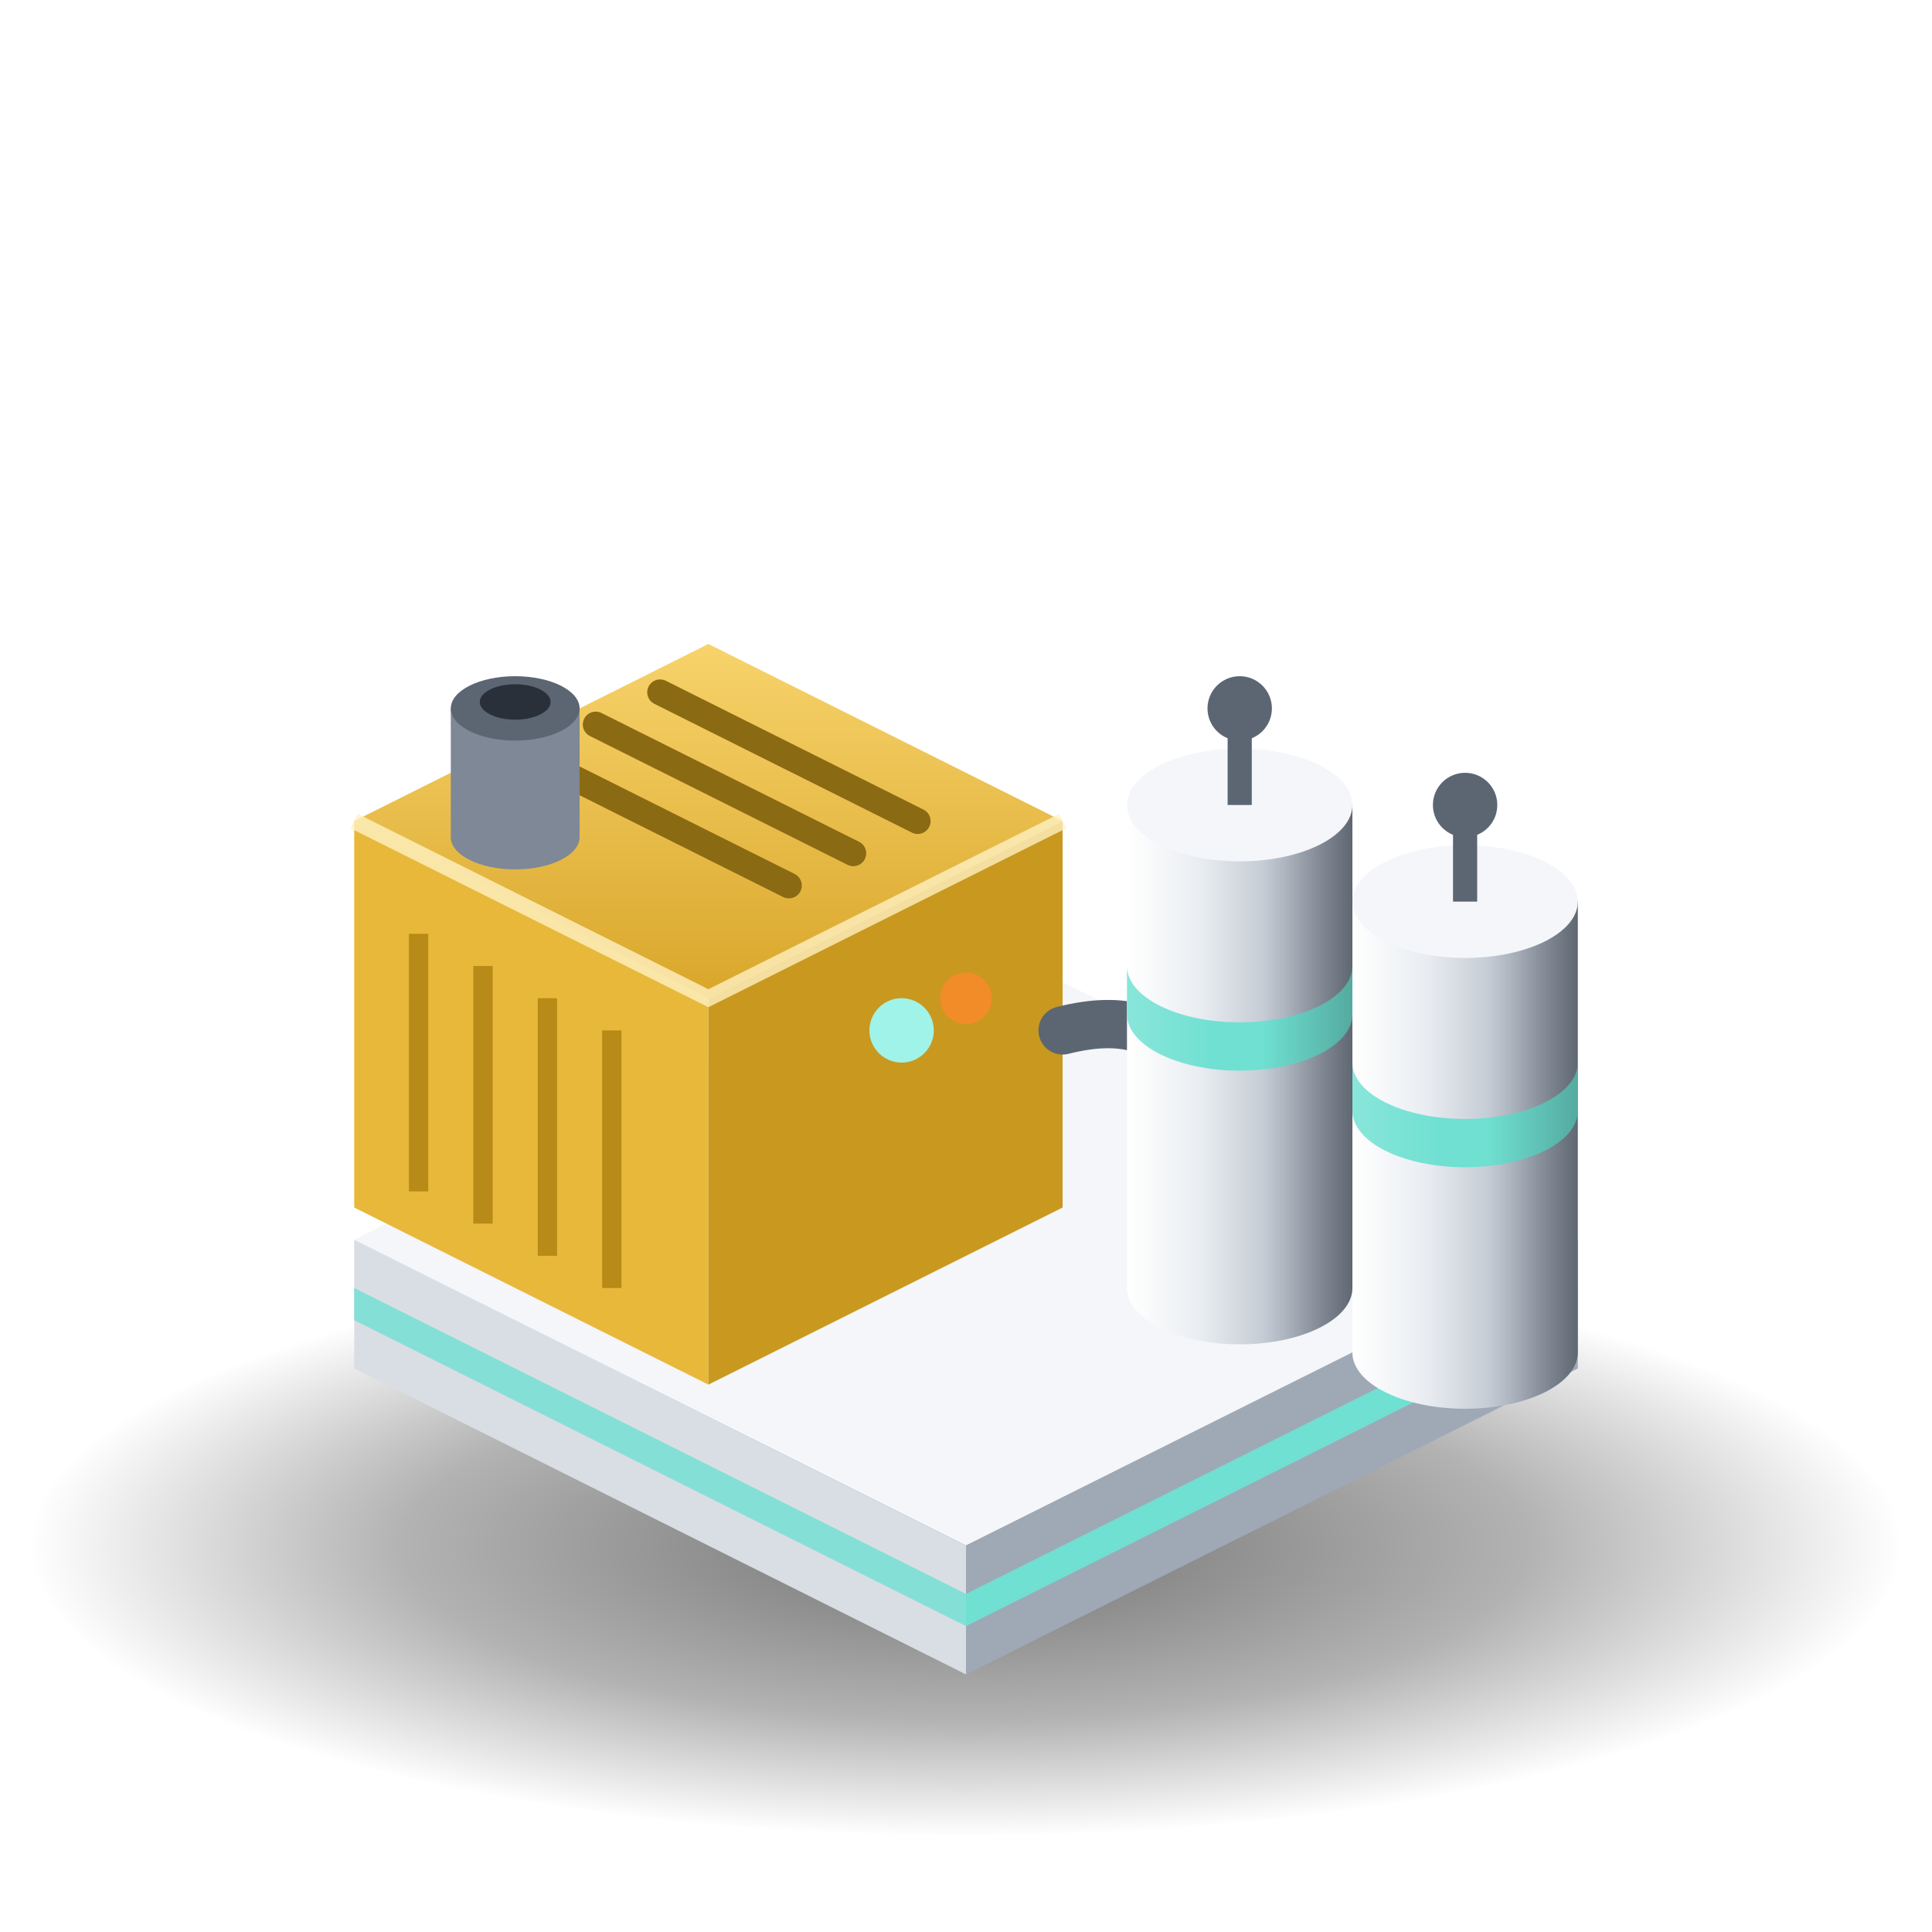
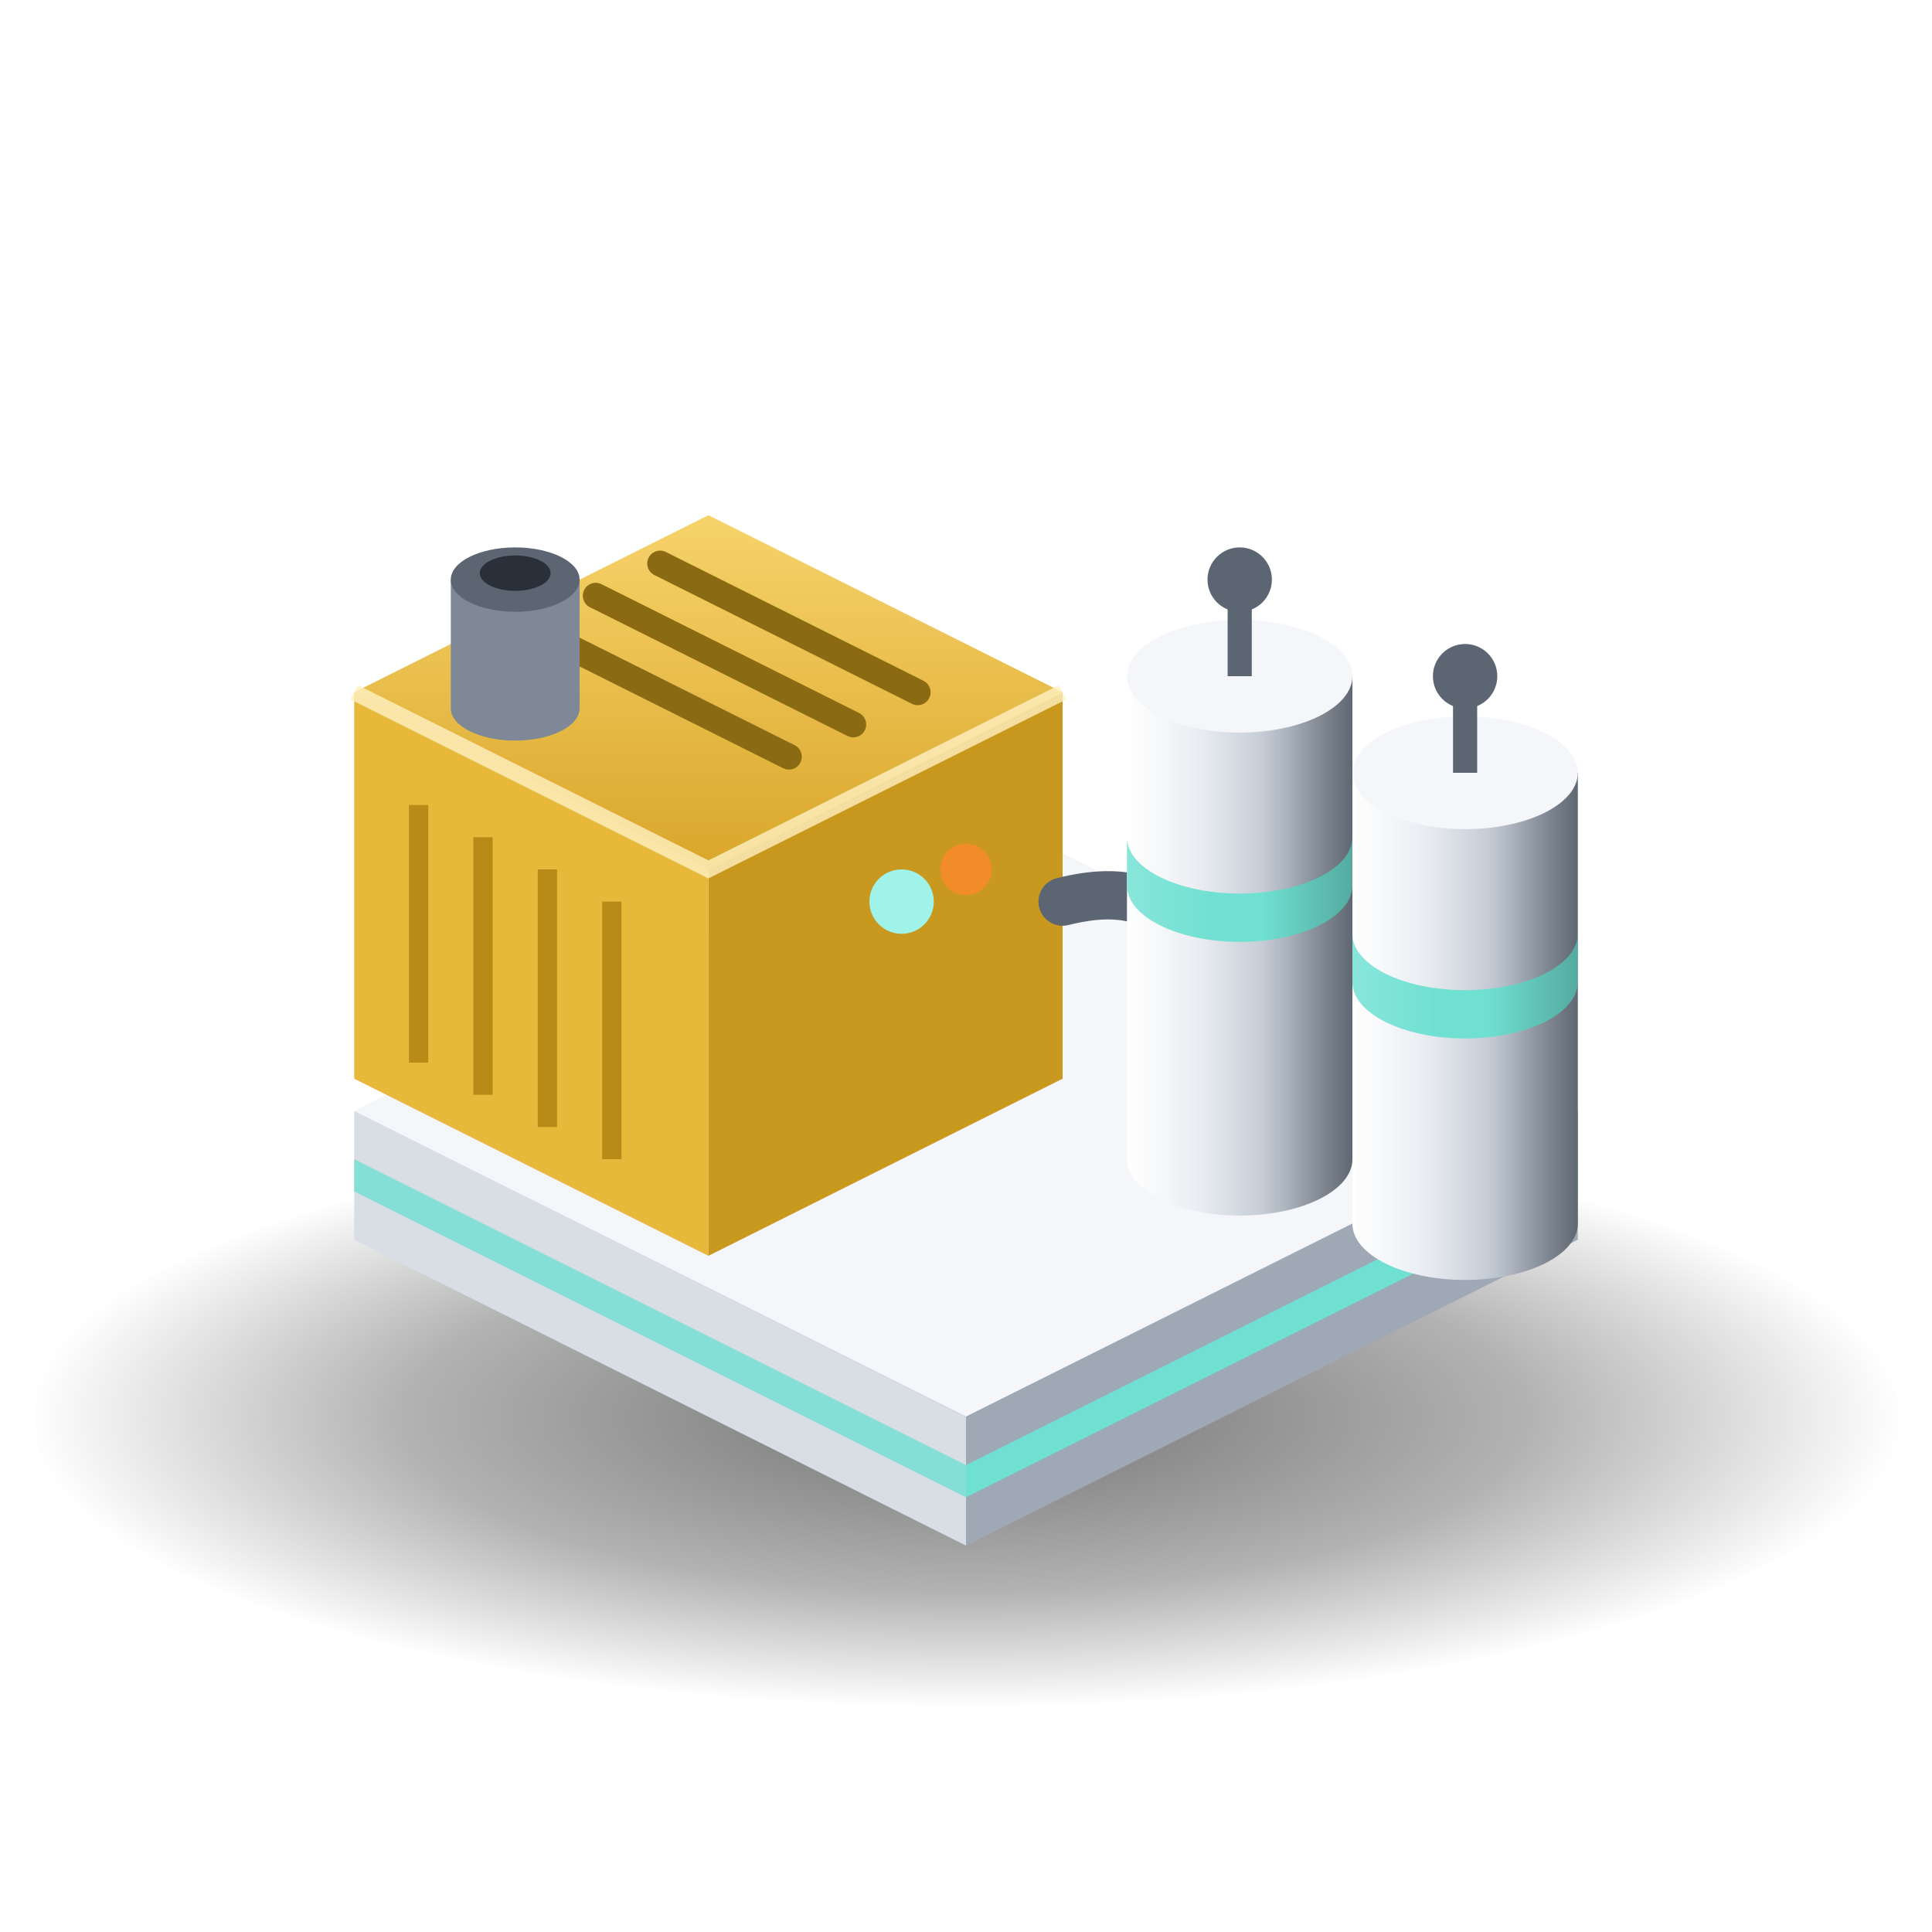
<svg xmlns="http://www.w3.org/2000/svg" width="240" height="240" viewBox="0 0 120 120">
  <defs>
    <linearGradient id="r-cyl" x1="0" y1="0" x2="1" y2="0">
      <stop offset="0" stop-color="#FFFFFF" />
      <stop offset=".35" stop-color="#E6EAEF" />
      <stop offset=".7" stop-color="#B9C1CC" />
      <stop offset="1" stop-color="#7E8896" />
    </linearGradient>
    <linearGradient id="r-shade" x1="0" y1="0" x2="1" y2="0">
      <stop offset="0" stop-color="#FFFFFF" stop-opacity=".3" />
      <stop offset=".4" stop-color="#FFFFFF" stop-opacity="0" />
      <stop offset=".6" stop-color="#000000" stop-opacity="0" />
      <stop offset="1" stop-color="#000000" stop-opacity=".4" />
    </linearGradient>
    <linearGradient id="r-gold" x1="0" y1="0" x2="0" y2="1">
      <stop offset="0" stop-color="#F7D36B" />
      <stop offset="1" stop-color="#D9A62A" />
    </linearGradient>
    <radialGradient id="r-shadow" cx=".5" cy=".5" r=".5">
      <stop offset="0" stop-color="#000000" stop-opacity=".55" />
      <stop offset=".6" stop-color="#000000" stop-opacity=".3" />
      <stop offset="1" stop-color="#000000" stop-opacity="0" />
    </radialGradient>
  </defs>
-   <ellipse cx="60" cy="96" rx="58" ry="18" fill="url(#r-shadow)" />
-   <polygon points="60,58 98,77 60,96 22,77" fill="#F4F6F9" />
-   <polygon points="22,77 60,96 60,104 22,85" fill="#D9DEE5" />
-   <polygon points="98,77 60,96 60,104 98,85" fill="#9FA9B6" />
-   <polygon points="22,80 60,99 60,101 22,82" fill="#6FE0D2" opacity=".8" />
-   <polygon points="98,80 60,99 60,101 98,82" fill="#6FE0D2" />
-   <polygon points="44,40 66,51 44,62 22,51" fill="url(#r-gold)" />
-   <polygon points="22,51 44,62 44,86 22,75" fill="#E8B83A" />
-   <polygon points="66,51 44,62 44,86 66,75" fill="#C9981F" />
-   <path d="M22,51 L44,62 L66,51" fill="none" stroke="#FFF1C2" stroke-width="1" opacity=".8" />
-   <path d="M33,47 L49,55 M37,45 L53,53 M41,43 L57,51" stroke="#8A6A12" stroke-width="1.6" stroke-linecap="round" />
-   <path d="M26,58 L26,74 M30,60 L30,76 M34,62 L34,78 M38,64 L38,80" stroke="#B88A17" stroke-width="1.2" />
-   <path d="M28,44 L28,52 A4,2 0 0 0 36,52 L36,44 Z" fill="#7E8896" />
-   <ellipse cx="32" cy="44" rx="4" ry="2" fill="#5C6673" />
-   <ellipse cx="32" cy="43.6" rx="2.2" ry="1.1" fill="#2A3039" />
-   <path d="M66,64 C70,63 72,64 74,66" fill="none" stroke="#5C6673" stroke-width="3" stroke-linecap="round" />
-   <path d="M70,50 L70,80 A7,3.5 0 0 0 84,80 L84,50 Z" fill="url(#r-cyl)" />
-   <path d="M70,60 L70,63 A7,3.5 0 0 0 84,63 L84,60 A7,3.5 0 0 1 70,60 Z" fill="#6FE0D2" />
-   <path d="M70,50 L70,80 A7,3.5 0 0 0 84,80 L84,50 Z" fill="url(#r-shade)" opacity=".6" />
-   <ellipse cx="77" cy="50" rx="7" ry="3.5" fill="#F4F6F9" />
-   <path d="M84,56 L84,84 A7,3.5 0 0 0 98,84 L98,56 Z" fill="url(#r-cyl)" />
-   <path d="M84,66 L84,69 A7,3.5 0 0 0 98,69 L98,66 A7,3.5 0 0 1 84,66 Z" fill="#6FE0D2" />
-   <path d="M84,56 L84,84 A7,3.5 0 0 0 98,84 L98,56 Z" fill="url(#r-shade)" opacity=".6" />
-   <ellipse cx="91" cy="56" rx="7" ry="3.5" fill="#F4F6F9" />
-   <path d="M77,50 V45 M91,56 V51" stroke="#5C6673" stroke-width="1.5" />
-   <circle cx="77" cy="44" r="2" fill="#5C6673" />
-   <circle cx="91" cy="50" r="2" fill="#5C6673" />
-   <circle cx="56" cy="64" r="2" fill="#9FF3E8" />
-   <circle cx="60" cy="62" r="1.6" fill="#F28C28" />
+   <g transform="translate(0,-8)">
+     <ellipse cx="60" cy="96" rx="58" ry="18" fill="url(#r-shadow)" />
+     <polygon points="60,58 98,77 60,96 22,77" fill="#F4F6F9" />
+     <polygon points="22,77 60,96 60,104 22,85" fill="#D9DEE5" />
+     <polygon points="98,77 60,96 60,104 98,85" fill="#9FA9B6" />
+     <polygon points="22,80 60,99 60,101 22,82" fill="#6FE0D2" opacity=".8" />
+     <polygon points="98,80 60,99 60,101 98,82" fill="#6FE0D2" />
+     <polygon points="44,40 66,51 44,62 22,51" fill="url(#r-gold)" />
+     <polygon points="22,51 44,62 44,86 22,75" fill="#E8B83A" />
+     <polygon points="66,51 44,62 44,86 66,75" fill="#C9981F" />
+     <path d="M22,51 L44,62 L66,51" fill="none" stroke="#FFF1C2" stroke-width="1" opacity=".8" />
+     <path d="M33,47 L49,55 M37,45 L53,53 M41,43 L57,51" stroke="#8A6A12" stroke-width="1.6" stroke-linecap="round" />
+     <path d="M26,58 L26,74 M30,60 L30,76 M34,62 L34,78 M38,64 L38,80" stroke="#B88A17" stroke-width="1.2" />
+     <path d="M28,44 L28,52 A4,2 0 0 0 36,52 L36,44 Z" fill="#7E8896" />
+     <ellipse cx="32" cy="44" rx="4" ry="2" fill="#5C6673" />
+     <ellipse cx="32" cy="43.6" rx="2.2" ry="1.1" fill="#2A3039" />
+     <path d="M66,64 C70,63 72,64 74,66" fill="none" stroke="#5C6673" stroke-width="3" stroke-linecap="round" />
+     <path d="M70,50 L70,80 A7,3.5 0 0 0 84,80 L84,50 Z" fill="url(#r-cyl)" />
+     <path d="M70,60 L70,63 A7,3.5 0 0 0 84,63 L84,60 A7,3.5 0 0 1 70,60 Z" fill="#6FE0D2" />
+     <path d="M70,50 L70,80 A7,3.5 0 0 0 84,80 L84,50 Z" fill="url(#r-shade)" opacity=".6" />
+     <ellipse cx="77" cy="50" rx="7" ry="3.5" fill="#F4F6F9" />
+     <path d="M84,56 L84,84 A7,3.5 0 0 0 98,84 L98,56 Z" fill="url(#r-cyl)" />
+     <path d="M84,66 L84,69 A7,3.5 0 0 0 98,69 L98,66 A7,3.5 0 0 1 84,66 Z" fill="#6FE0D2" />
+     <path d="M84,56 L84,84 A7,3.5 0 0 0 98,84 L98,56 Z" fill="url(#r-shade)" opacity=".6" />
+     <ellipse cx="91" cy="56" rx="7" ry="3.5" fill="#F4F6F9" />
+     <path d="M77,50 V45 M91,56 V51" stroke="#5C6673" stroke-width="1.5" />
+     <circle cx="77" cy="44" r="2" fill="#5C6673" />
+     <circle cx="91" cy="50" r="2" fill="#5C6673" />
+     <circle cx="56" cy="64" r="2" fill="#9FF3E8" />
+     <circle cx="60" cy="62" r="1.6" fill="#F28C28" />
+   </g>
</svg>
